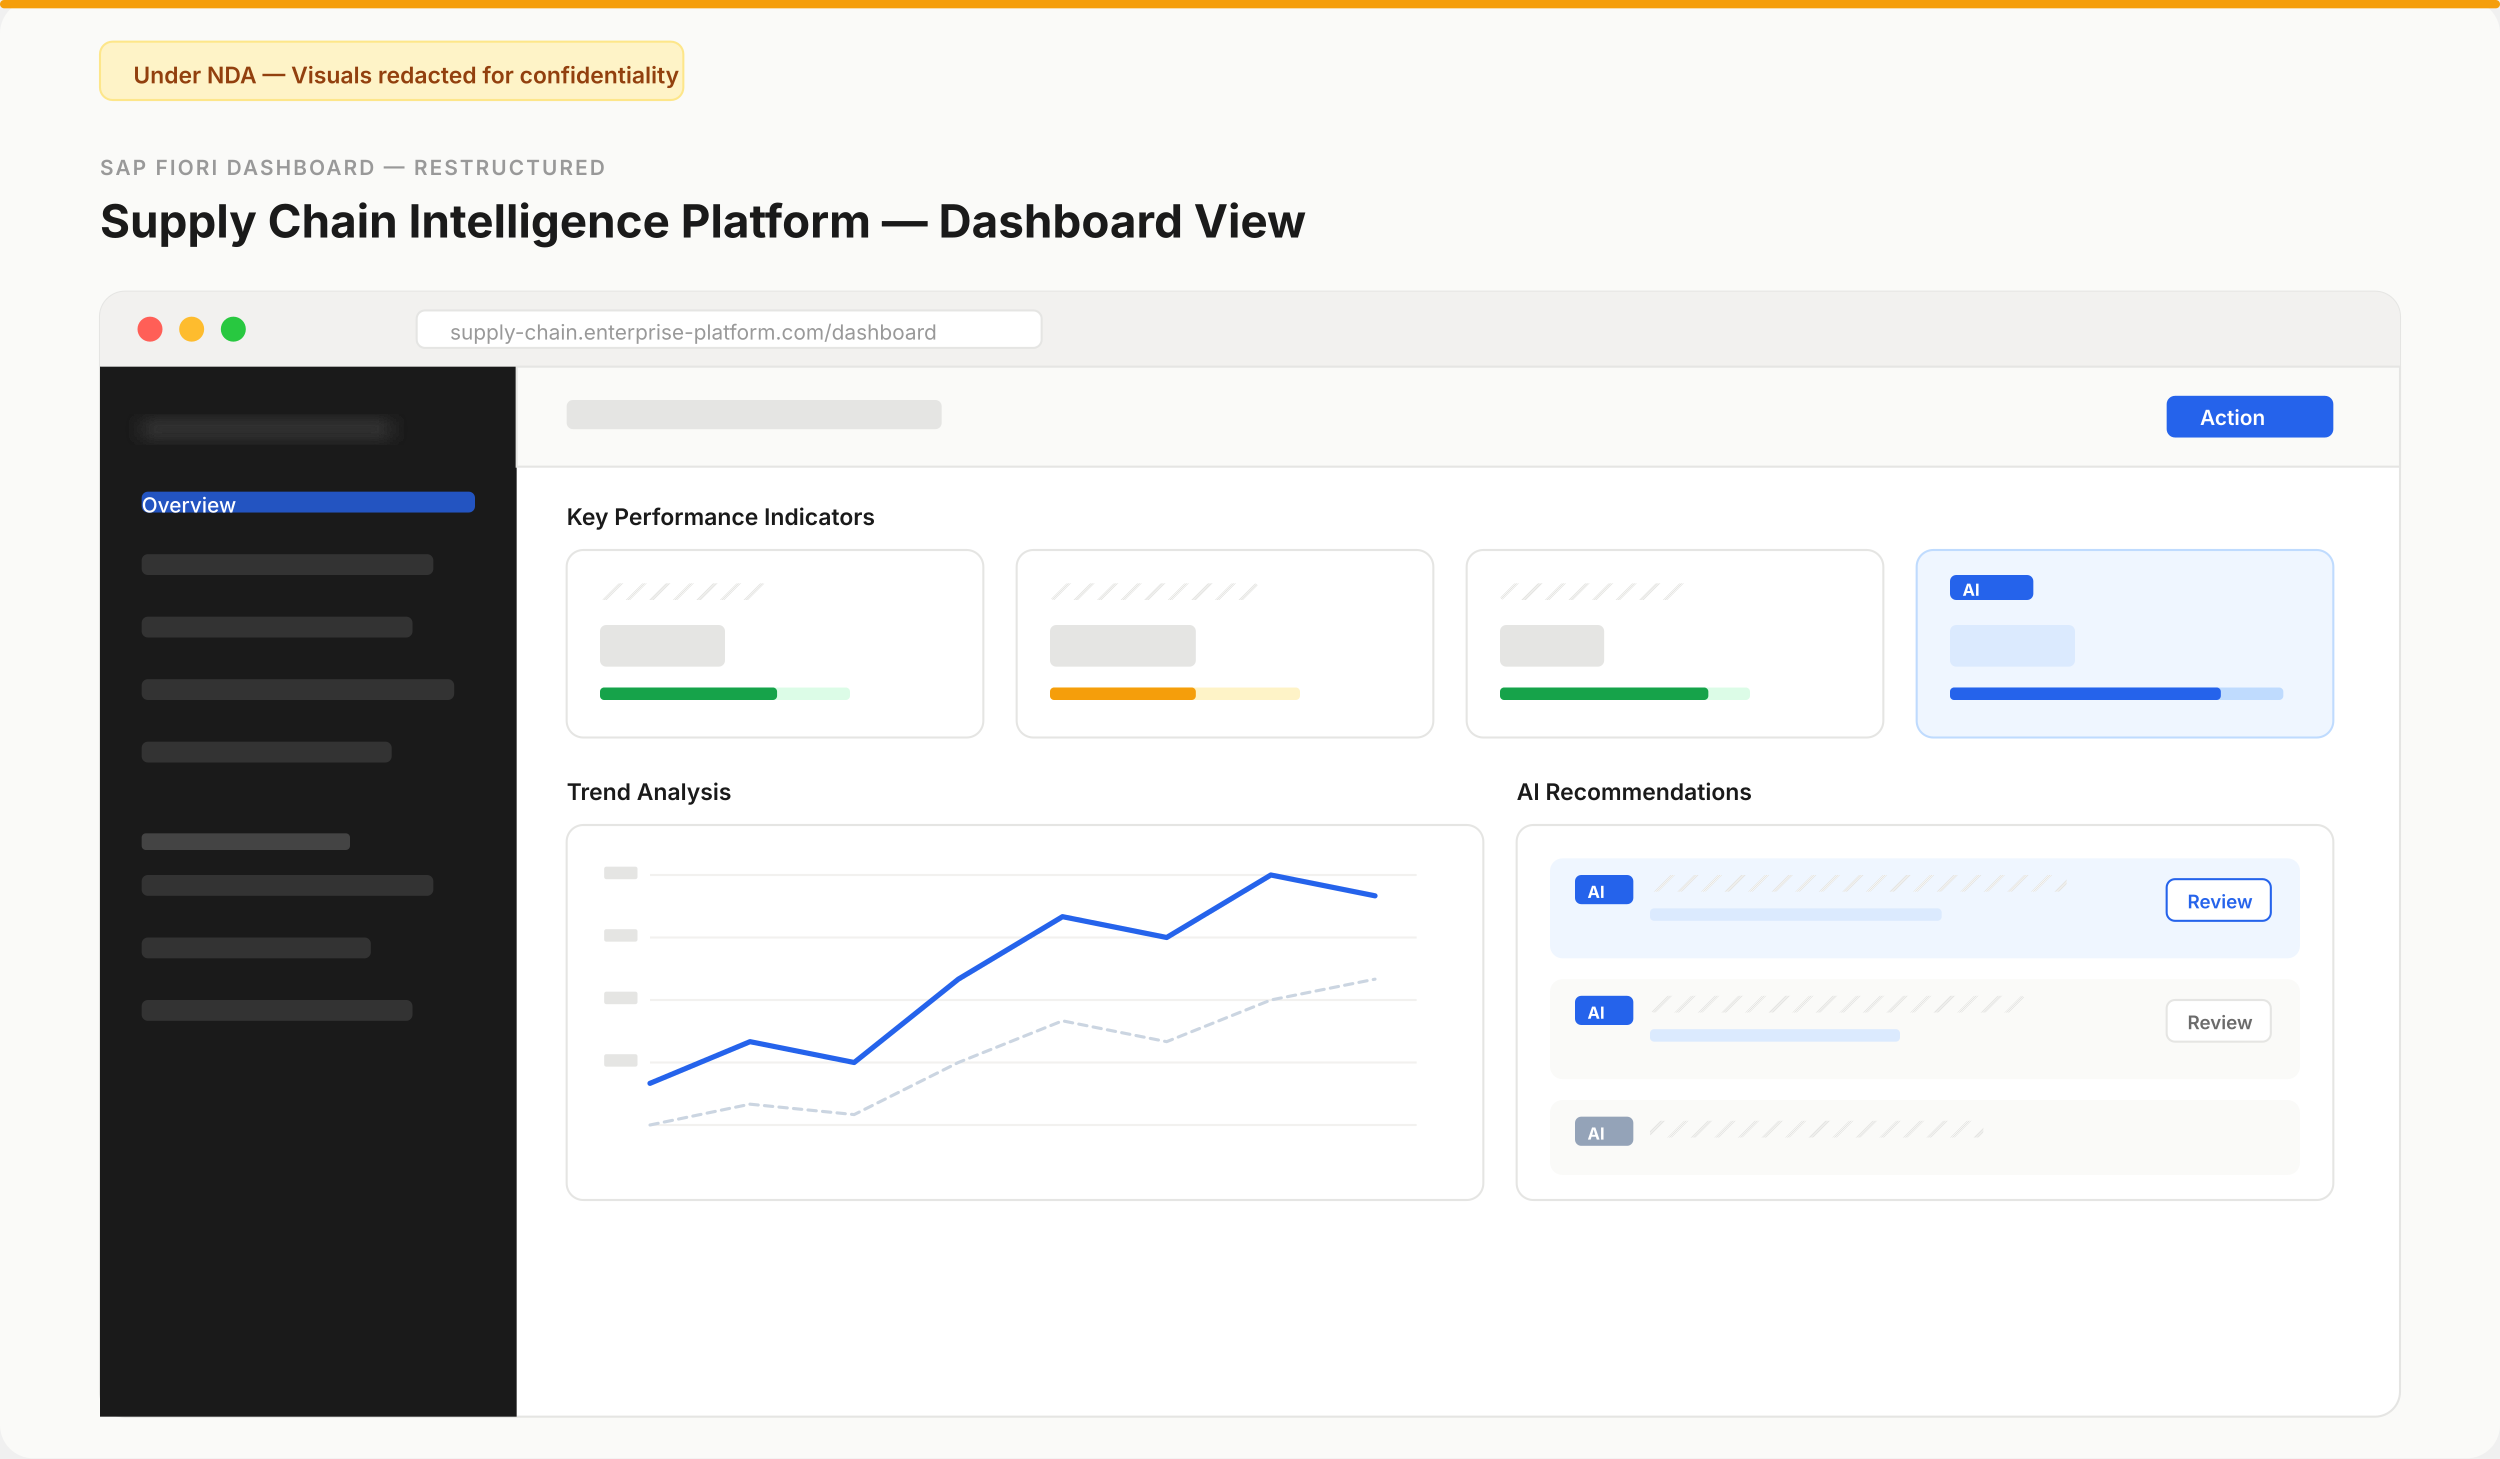
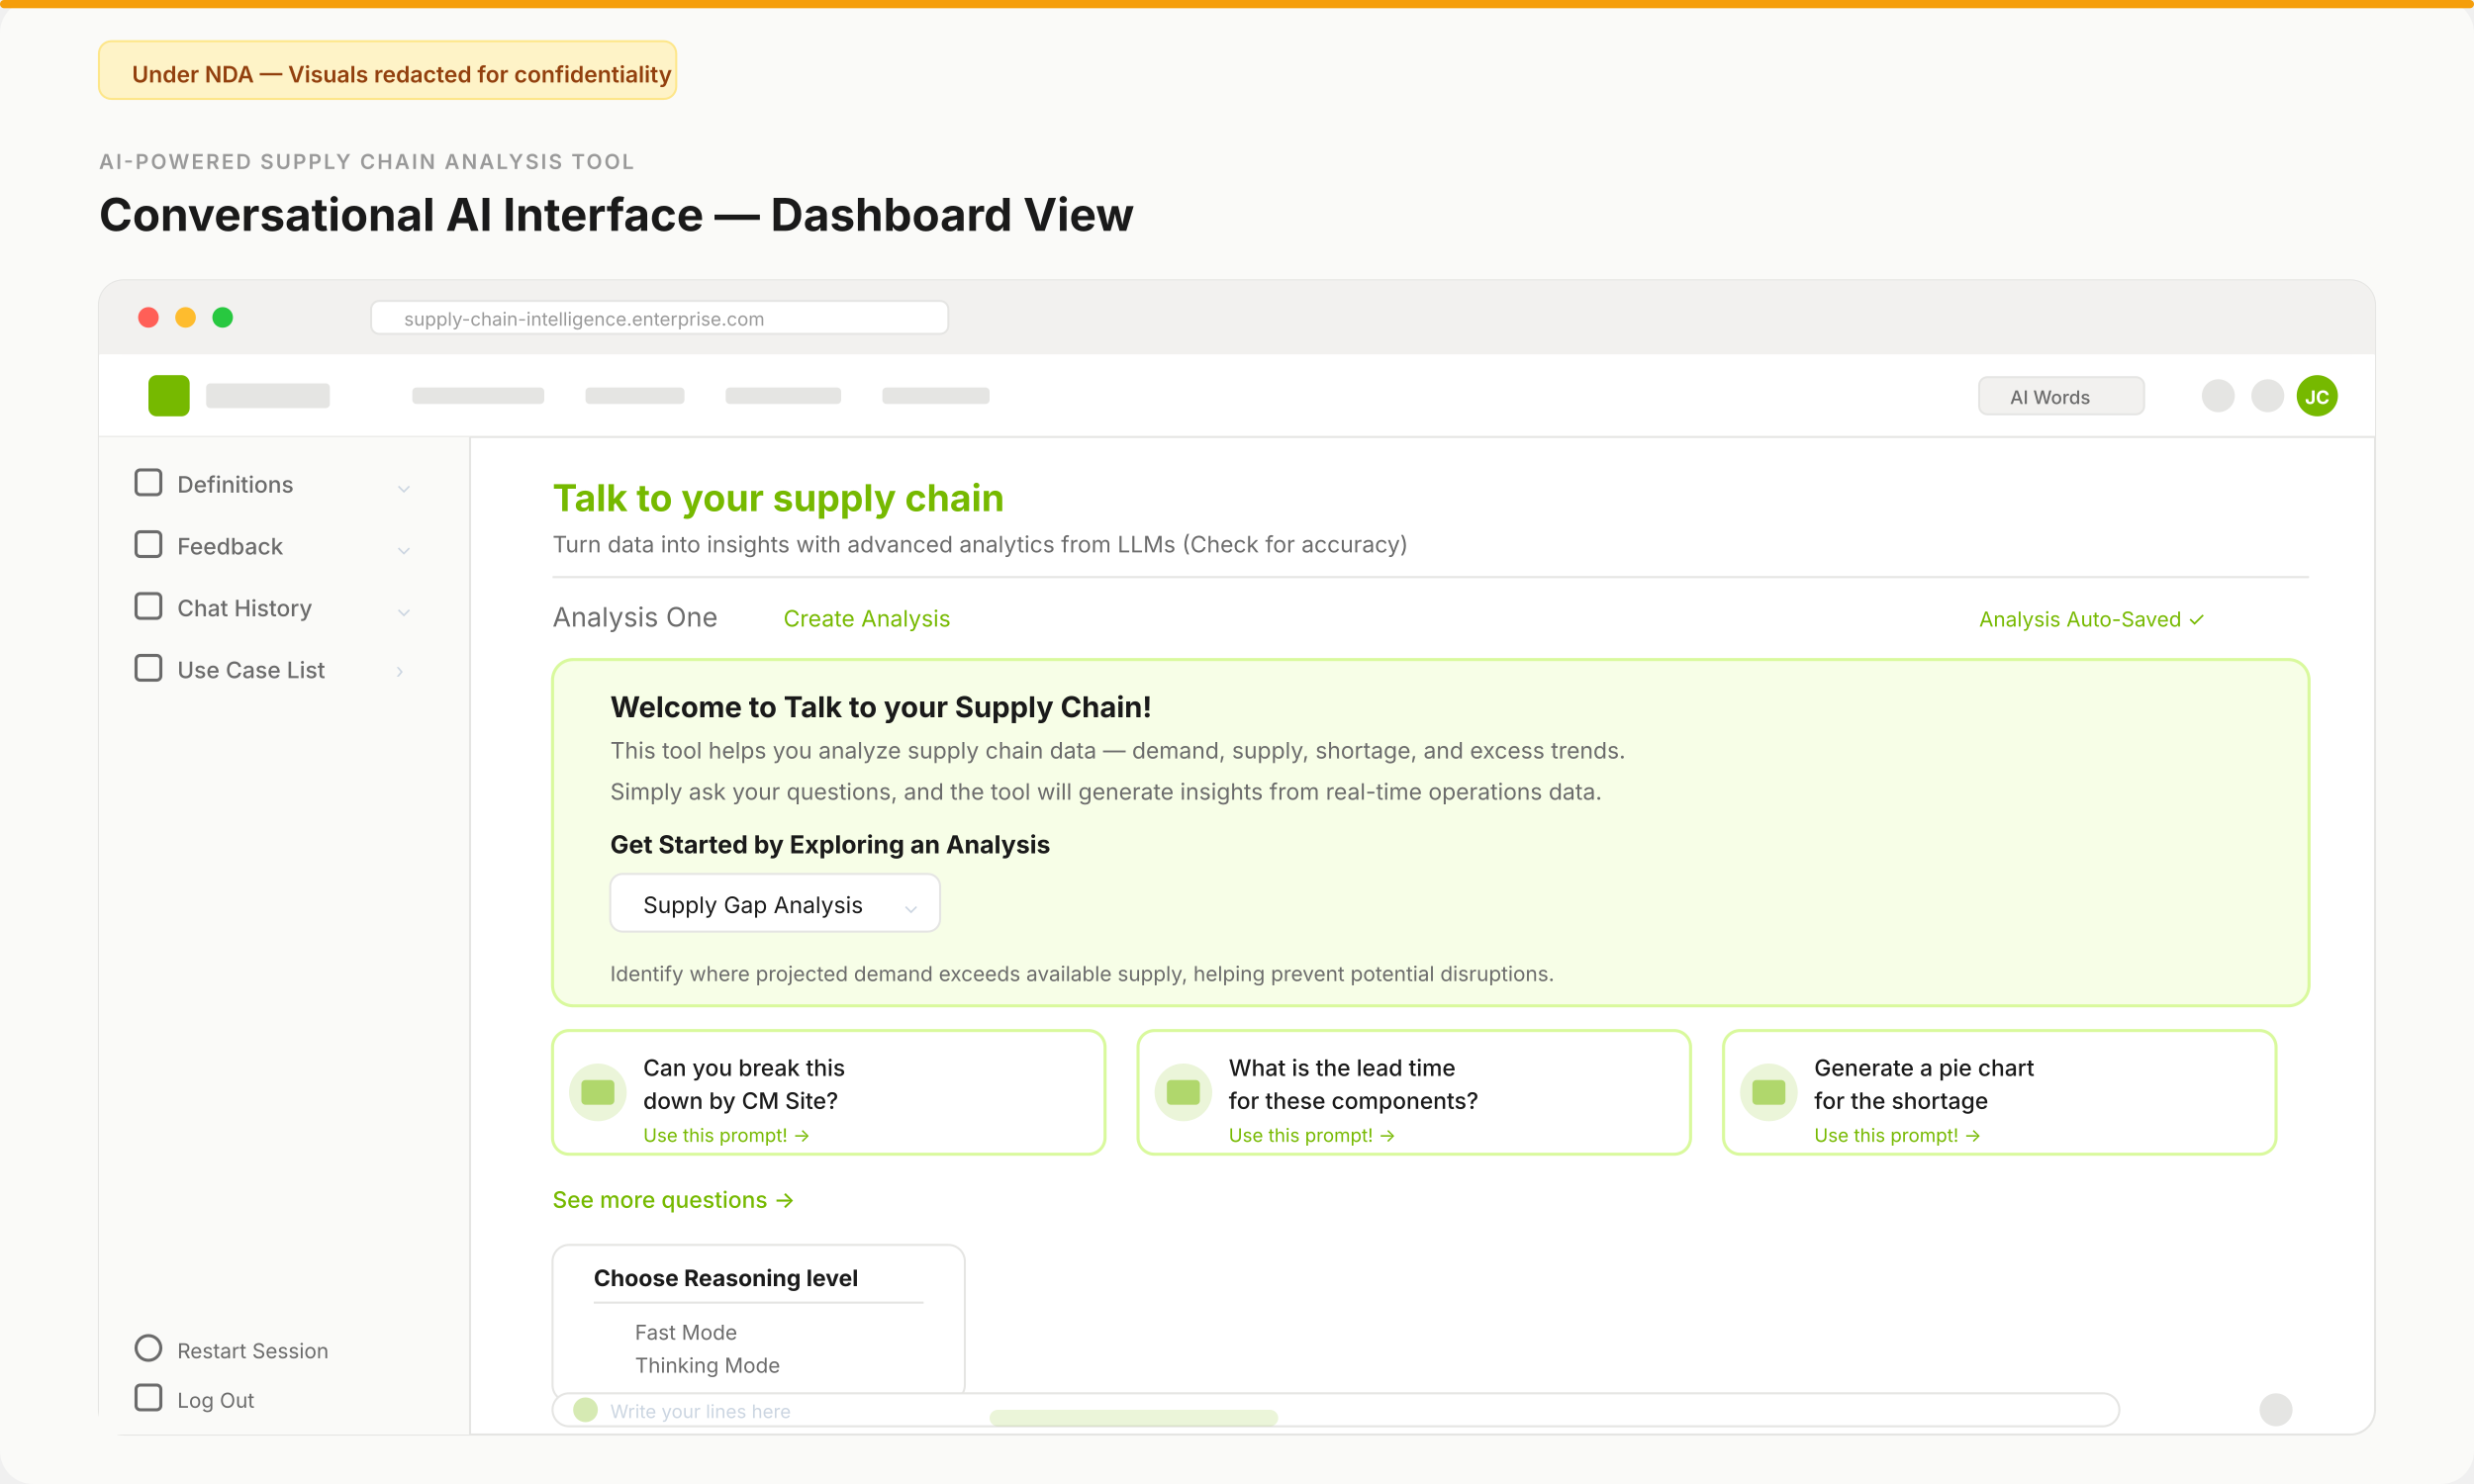
- <svg xmlns="http://www.w3.org/2000/svg" viewBox="0 0 1200 700" font-family="Inter, -apple-system, BlinkMacSystemFont, sans-serif">
+ <svg xmlns="http://www.w3.org/2000/svg" viewBox="0 0 1200 720" font-family="Inter, -apple-system, BlinkMacSystemFont, sans-serif">
  <defs>
-     <style>
-       .metric-label { font-size: 10px; fill: #999; text-transform: uppercase; letter-spacing: 1px; font-weight: 600; }
-     </style>
    <pattern id="redact" patternUnits="userSpaceOnUse" width="8" height="8" patternTransform="rotate(45)">
-       <line x1="0" y1="0" x2="0" y2="8" stroke="#E5E5E3" stroke-width="3" />
+       <line x1="0" y1="0" x2="0" y2="8" stroke="#D4D4D2" stroke-width="3" />
    </pattern>
-     <filter id="blur">
-       <feGaussianBlur stdDeviation="4" />
-     </filter>
  </defs>
-   <rect width="1200" height="700" rx="16" fill="#FAFAF8" />
+   <rect width="1200" height="720" rx="16" fill="#FAFAF8" />
  <rect x="0" y="0" width="1200" height="4" rx="2" fill="#F59E0B" />
  <rect x="48" y="20" width="280" height="28" rx="6" fill="#FEF3C7" stroke="#FDE68A" stroke-width="1" />
  <text x="64" y="40" style="font-size: 11px; font-weight: 600; fill: #92400E;">Under NDA — Visuals redacted for confidentiality</text>
-   <text x="48" y="84" class="metric-label">SAP FIORI DASHBOARD — RESTRUCTURED</text>
-   <text x="48" y="114" style="font-size: 22px; font-weight: 700; fill: #1A1A1A;">Supply Chain Intelligence Platform — Dashboard View</text>
-   <rect x="48" y="140" width="1104" height="540" rx="12" fill="white" stroke="#E5E5E3" stroke-width="1" />
-   <rect x="48" y="140" width="1104" height="36" rx="12" fill="#F2F1EF" />
-   <rect x="48" y="164" width="1104" height="12" fill="#F2F1EF" />
-   <circle cx="72" cy="158" r="6" fill="#FF5F57" />
-   <circle cx="92" cy="158" r="6" fill="#FEBC2E" />
-   <circle cx="112" cy="158" r="6" fill="#28C840" />
-   <rect x="200" y="149" width="300" height="18" rx="4" fill="white" stroke="#E5E5E3" stroke-width="1" />
-   <text x="216" y="163" style="font-size: 10px; fill: #999;">supply-chain.enterprise-platform.com/dashboard</text>
-   <rect x="48" y="176" width="200" height="504" fill="#1A1A1A" />
-   <rect x="68" y="200" width="120" height="12" rx="3" fill="#333" filter="url(#blur)" />
-   <rect x="68" y="236" width="160" height="10" rx="3" fill="#2563EB" opacity="0.8" />
-   <text x="68" y="246" style="font-size: 10px; fill: white; font-weight: 500;">Overview</text>
-   <rect x="68" y="266" width="140" height="10" rx="3" fill="#333" />
-   <rect x="68" y="296" width="130" height="10" rx="3" fill="#333" />
-   <rect x="68" y="326" width="150" height="10" rx="3" fill="#333" />
-   <rect x="68" y="356" width="120" height="10" rx="3" fill="#333" />
-   <rect x="68" y="400" width="100" height="8" rx="2" fill="#444" />
-   <rect x="68" y="420" width="140" height="10" rx="3" fill="#333" />
-   <rect x="68" y="450" width="110" height="10" rx="3" fill="#333" />
-   <rect x="68" y="480" width="130" height="10" rx="3" fill="#333" />
-   <rect x="248" y="176" width="904" height="48" fill="#FAFAF8" stroke="#E5E5E3" stroke-width="0 0 1 0" />
-   <rect x="272" y="192" width="180" height="14" rx="3" fill="#E5E5E3" />
-   <rect x="1040" y="190" width="80" height="20" rx="4" fill="#2563EB" />
-   <text x="1056" y="204" style="font-size: 10px; fill: white; font-weight: 600;">Action</text>
-   <text x="272" y="252" style="font-size: 11px; font-weight: 600; fill: #1A1A1A;">Key Performance Indicators</text>
-   <rect x="272" y="264" width="200" height="90" rx="8" fill="white" stroke="#E5E5E3" stroke-width="1" />
-   <rect x="288" y="280" width="80" height="8" rx="2" fill="url(#redact)" />
-   <rect x="288" y="300" width="60" height="20" rx="3" fill="#E5E5E3" />
-   <rect x="288" y="330" width="120" height="6" rx="2" fill="#DCFCE7" />
-   <rect x="288" y="330" width="85" height="6" rx="2" fill="#16A34A" />
-   <rect x="488" y="264" width="200" height="90" rx="8" fill="white" stroke="#E5E5E3" stroke-width="1" />
-   <rect x="504" y="280" width="100" height="8" rx="2" fill="url(#redact)" />
-   <rect x="504" y="300" width="70" height="20" rx="3" fill="#E5E5E3" />
-   <rect x="504" y="330" width="120" height="6" rx="2" fill="#FEF3C7" />
-   <rect x="504" y="330" width="70" height="6" rx="2" fill="#F59E0B" />
-   <rect x="704" y="264" width="200" height="90" rx="8" fill="white" stroke="#E5E5E3" stroke-width="1" />
-   <rect x="720" y="280" width="90" height="8" rx="2" fill="url(#redact)" />
-   <rect x="720" y="300" width="50" height="20" rx="3" fill="#E5E5E3" />
-   <rect x="720" y="330" width="120" height="6" rx="2" fill="#DCFCE7" />
-   <rect x="720" y="330" width="100" height="6" rx="2" fill="#16A34A" />
-   <rect x="920" y="264" width="200" height="90" rx="8" fill="#EFF6FF" stroke="#BFDBFE" stroke-width="1" />
-   <rect x="936" y="276" width="40" height="12" rx="3" fill="#2563EB" />
-   <text x="942" y="286" style="font-size: 8px; fill: white; font-weight: 700;">AI</text>
-   <rect x="936" y="300" width="60" height="20" rx="3" fill="#DBEAFE" />
-   <rect x="936" y="330" width="160" height="6" rx="2" fill="#BFDBFE" />
-   <rect x="936" y="330" width="130" height="6" rx="2" fill="#2563EB" />
-   <text x="272" y="384" style="font-size: 11px; font-weight: 600; fill: #1A1A1A;">Trend Analysis</text>
-   <rect x="272" y="396" width="440" height="180" rx="8" fill="white" stroke="#E5E5E3" stroke-width="1" />
-   <line x1="312" y1="420" x2="680" y2="420" stroke="#F2F1EF" stroke-width="1" />
-   <line x1="312" y1="450" x2="680" y2="450" stroke="#F2F1EF" stroke-width="1" />
-   <line x1="312" y1="480" x2="680" y2="480" stroke="#F2F1EF" stroke-width="1" />
-   <line x1="312" y1="510" x2="680" y2="510" stroke="#F2F1EF" stroke-width="1" />
-   <line x1="312" y1="540" x2="680" y2="540" stroke="#F2F1EF" stroke-width="1" />
-   <polyline points="312,520 360,500 410,510 460,470 510,440 560,450 610,420 660,430" fill="none" stroke="#2563EB" stroke-width="2.5" stroke-linecap="round" stroke-linejoin="round" />
-   <polyline points="312,540 360,530 410,535 460,510 510,490 560,500 610,480 660,470" fill="none" stroke="#CBD5E1" stroke-width="1.5" stroke-dasharray="4,3" stroke-linecap="round" stroke-linejoin="round" />
-   <rect x="290" y="416" width="16" height="6" rx="1" fill="#E5E5E3" />
-   <rect x="290" y="446" width="16" height="6" rx="1" fill="#E5E5E3" />
-   <rect x="290" y="476" width="16" height="6" rx="1" fill="#E5E5E3" />
-   <rect x="290" y="506" width="16" height="6" rx="1" fill="#E5E5E3" />
-   <text x="728" y="384" style="font-size: 11px; font-weight: 600; fill: #1A1A1A;">AI Recommendations</text>
-   <rect x="728" y="396" width="392" height="180" rx="8" fill="white" stroke="#E5E5E3" stroke-width="1" />
-   <rect x="744" y="412" width="360" height="48" rx="6" fill="#EFF6FF" />
-   <rect x="756" y="420" width="28" height="14" rx="3" fill="#2563EB" />
-   <text x="762" y="431" style="font-size: 8px; fill: white; font-weight: 700;">AI</text>
-   <rect x="792" y="420" width="200" height="8" rx="2" fill="url(#redact)" />
-   <rect x="792" y="436" width="140" height="6" rx="2" fill="#DBEAFE" />
-   <rect x="1040" y="422" width="50" height="20" rx="4" fill="white" stroke="#2563EB" stroke-width="1" />
-   <text x="1050" y="436" style="font-size: 9px; fill: #2563EB; font-weight: 600;">Review</text>
-   <rect x="744" y="470" width="360" height="48" rx="6" fill="#FAFAF8" />
-   <rect x="756" y="478" width="28" height="14" rx="3" fill="#2563EB" />
-   <text x="762" y="489" style="font-size: 8px; fill: white; font-weight: 700;">AI</text>
-   <rect x="792" y="478" width="180" height="8" rx="2" fill="url(#redact)" />
-   <rect x="792" y="494" width="120" height="6" rx="2" fill="#DBEAFE" />
-   <rect x="1040" y="480" width="50" height="20" rx="4" fill="white" stroke="#E5E5E3" stroke-width="1" />
-   <text x="1050" y="494" style="font-size: 9px; fill: #6B6B6B; font-weight: 600;">Review</text>
-   <rect x="744" y="528" width="360" height="36" rx="6" fill="#FAFAF8" />
-   <rect x="756" y="536" width="28" height="14" rx="3" fill="#94A3B8" />
-   <text x="762" y="547" style="font-size: 8px; fill: white; font-weight: 700;">AI</text>
-   <rect x="792" y="538" width="160" height="8" rx="2" fill="url(#redact)" />
-   <rect x="48" y="682" width="1104" height="0" rx="0" fill="none" />
+   <text x="48" y="82" style="font-size: 10px; fill: #999; text-transform: uppercase; letter-spacing: 1px; font-weight: 600;">AI-POWERED SUPPLY CHAIN ANALYSIS TOOL</text>
+   <text x="48" y="112" style="font-size: 22px; font-weight: 700; fill: #1A1A1A;">Conversational AI Interface — Dashboard View</text>
+   <rect x="48" y="136" width="1104" height="560" rx="12" fill="white" stroke="#E5E5E3" stroke-width="1" />
+   <rect x="48" y="136" width="1104" height="36" rx="12" fill="#F2F1EF" />
+   <rect x="48" y="160" width="1104" height="12" fill="#F2F1EF" />
+   <circle cx="72" cy="154" r="5" fill="#FF5F57" />
+   <circle cx="90" cy="154" r="5" fill="#FEBC2E" />
+   <circle cx="108" cy="154" r="5" fill="#28C840" />
+   <rect x="180" y="146" width="280" height="16" rx="4" fill="white" stroke="#E5E5E3" stroke-width="1" />
+   <text x="196" y="158" style="font-size: 9px; fill: #999;">supply-chain-intelligence.enterprise.com</text>
+   <rect x="48" y="172" width="1104" height="40" fill="white" />
+   <line x1="48" y1="212" x2="1152" y2="212" stroke="#E5E5E3" stroke-width="1" />
+   <rect x="72" y="182" width="20" height="20" rx="4" fill="#76B900" />
+   <rect x="100" y="186" width="60" height="12" rx="2" fill="#E5E5E3" />
+   <rect x="200" y="188" width="64" height="8" rx="2" fill="#E5E5E3" />
+   <rect x="284" y="188" width="48" height="8" rx="2" fill="#E5E5E3" />
+   <rect x="352" y="188" width="56" height="8" rx="2" fill="#E5E5E3" />
+   <rect x="428" y="188" width="52" height="8" rx="2" fill="#E5E5E3" />
+   <rect x="960" y="183" width="80" height="18" rx="4" fill="#F2F1EF" stroke="#E5E5E3" stroke-width="1" />
+   <text x="975" y="196" style="font-size: 9px; fill: #6B6B6B; font-weight: 500;">AI Words</text>
+   <circle cx="1076" cy="192" r="8" fill="#E5E5E3" />
+   <circle cx="1100" cy="192" r="8" fill="#E5E5E3" />
+   <circle cx="1124" cy="192" r="10" fill="#76B900" />
+   <text x="1124" y="196" text-anchor="middle" style="font-size: 9px; font-weight: 700; fill: white;">JC</text>
+   <rect x="48" y="212" width="180" height="484" fill="#FAFAF8" />
+   <line x1="228" y1="212" x2="228" y2="696" stroke="#E5E5E3" stroke-width="1" />
+   <rect x="66" y="228" width="12" height="12" rx="2" fill="none" stroke="#6B6B6B" stroke-width="1.5" />
+   <text x="86" y="239" style="font-size: 11px; fill: #6B6B6B; font-weight: 500;">Definitions</text>
+   <text x="192" y="239" style="font-size: 10px; fill: #CBD5E1;">⌄</text>
+   <rect x="66" y="258" width="12" height="12" rx="2" fill="none" stroke="#6B6B6B" stroke-width="1.5" />
+   <text x="86" y="269" style="font-size: 11px; fill: #6B6B6B; font-weight: 500;">Feedback</text>
+   <text x="192" y="269" style="font-size: 10px; fill: #CBD5E1;">⌄</text>
+   <rect x="66" y="288" width="12" height="12" rx="2" fill="none" stroke="#6B6B6B" stroke-width="1.5" />
+   <text x="86" y="299" style="font-size: 11px; fill: #6B6B6B; font-weight: 500;">Chat History</text>
+   <text x="192" y="299" style="font-size: 10px; fill: #CBD5E1;">⌄</text>
+   <rect x="66" y="318" width="12" height="12" rx="2" fill="none" stroke="#6B6B6B" stroke-width="1.5" />
+   <text x="86" y="329" style="font-size: 11px; fill: #6B6B6B; font-weight: 500;">Use Case List</text>
+   <text x="192" y="329" style="font-size: 10px; fill: #CBD5E1;">›</text>
+   <rect x="66" y="648" width="12" height="12" rx="6" fill="none" stroke="#6B6B6B" stroke-width="1.5" />
+   <text x="86" y="659" style="font-size: 10px; fill: #6B6B6B;">Restart Session</text>
+   <rect x="66" y="672" width="12" height="12" rx="2" fill="none" stroke="#6B6B6B" stroke-width="1.5" />
+   <text x="86" y="683" style="font-size: 10px; fill: #6B6B6B;">Log Out</text>
+   <text x="268" y="248" style="font-size: 18px; font-weight: 700; fill: #76B900;">Talk to your supply chain</text>
+   <text x="268" y="268" style="font-size: 11px; fill: #6B6B6B;">Turn data into insights with advanced analytics from LLMs (Check for accuracy)</text>
+   <line x1="268" y1="280" x2="1120" y2="280" stroke="#E5E5E3" stroke-width="1" />
+   <text x="268" y="304" style="font-size: 13px; fill: #6B6B6B;">Analysis One</text>
+   <text x="380" y="304" style="font-size: 11px; fill: #76B900;">Create Analysis</text>
+   <text x="960" y="304" style="font-size: 10px; fill: #76B900;">Analysis Auto-Saved ✓</text>
+   <rect x="268" y="320" width="852" height="168" rx="10" fill="#F7FEE7" stroke="#D9F99D" stroke-width="1.5" />
+   <text x="296" y="348" style="font-size: 14px; font-weight: 700; fill: #1A1A1A;">Welcome to Talk to your Supply Chain!</text>
+   <text x="296" y="368" style="font-size: 11px; fill: #6B6B6B;">This tool helps you analyze supply chain data — demand, supply, shortage, and excess trends.</text>
+   <text x="296" y="388" style="font-size: 11px; fill: #6B6B6B;">Simply ask your questions, and the tool will generate insights from real-time operations data.</text>
+   <text x="296" y="414" style="font-size: 12px; font-weight: 700; fill: #1A1A1A;">Get Started by Exploring an Analysis</text>
+   <rect x="296" y="424" width="160" height="28" rx="6" fill="white" stroke="#E5E5E3" stroke-width="1" />
+   <text x="312" y="443" style="font-size: 11px; fill: #1A1A1A;">Supply Gap Analysis</text>
+   <text x="438" y="443" style="font-size: 10px; fill: #CBD5E1;">⌄</text>
+   <text x="296" y="476" style="font-size: 10px; fill: #6B6B6B;">Identify where projected demand exceeds available supply, helping prevent potential disruptions.</text>
+   <rect x="268" y="500" width="268" height="60" rx="8" fill="white" stroke="#D9F99D" stroke-width="1.5" />
+   <circle cx="290" cy="530" r="14" fill="#76B900" opacity="0.15" />
+   <rect x="282" y="524" width="16" height="12" rx="2" fill="#76B900" opacity="0.5" />
+   <text x="312" y="522" style="font-size: 11px; font-weight: 500; fill: #1A1A1A;">Can you break this</text>
+   <text x="312" y="538" style="font-size: 11px; font-weight: 500; fill: #1A1A1A;">down by CM Site?</text>
+   <text x="312" y="554" style="font-size: 9px; fill: #76B900;">Use this prompt! →</text>
+   <rect x="552" y="500" width="268" height="60" rx="8" fill="white" stroke="#D9F99D" stroke-width="1.5" />
+   <circle cx="574" cy="530" r="14" fill="#76B900" opacity="0.15" />
+   <rect x="566" y="524" width="16" height="12" rx="2" fill="#76B900" opacity="0.5" />
+   <text x="596" y="522" style="font-size: 11px; font-weight: 500; fill: #1A1A1A;">What is the lead time</text>
+   <text x="596" y="538" style="font-size: 11px; font-weight: 500; fill: #1A1A1A;">for these components?</text>
+   <text x="596" y="554" style="font-size: 9px; fill: #76B900;">Use this prompt! →</text>
+   <rect x="836" y="500" width="268" height="60" rx="8" fill="white" stroke="#D9F99D" stroke-width="1.5" />
+   <circle cx="858" cy="530" r="14" fill="#76B900" opacity="0.15" />
+   <rect x="850" y="524" width="16" height="12" rx="2" fill="#76B900" opacity="0.5" />
+   <text x="880" y="522" style="font-size: 11px; font-weight: 500; fill: #1A1A1A;">Generate a pie chart</text>
+   <text x="880" y="538" style="font-size: 11px; font-weight: 500; fill: #1A1A1A;">for the shortage</text>
+   <text x="880" y="554" style="font-size: 9px; fill: #76B900;">Use this prompt! →</text>
+   <text x="268" y="586" style="font-size: 11px; fill: #76B900; font-weight: 500;">See more questions →</text>
+   <rect x="268" y="604" width="200" height="76" rx="8" fill="white" stroke="#E5E5E3" stroke-width="1" />
+   <text x="288" y="624" style="font-size: 11px; font-weight: 700; fill: #1A1A1A;">Choose Reasoning level</text>
+   <line x1="288" y1="632" x2="448" y2="632" stroke="#E5E5E3" stroke-width="1" />
+   <text x="308" y="650" style="font-size: 10px; fill: #6B6B6B;">Fast Mode</text>
+   <text x="308" y="666" style="font-size: 10px; fill: #6B6B6B;">Thinking Mode</text>
+   <rect x="268" y="684" width="852" height="8" fill="white" />
+   <rect x="268" y="676" width="760" height="16" rx="8" fill="white" stroke="#E5E5E3" stroke-width="1" />
+   <circle cx="284" cy="684" r="6" fill="#76B900" opacity="0.3" />
+   <text x="296" y="688" style="font-size: 9px; fill: #CBD5E1;">Write your lines here</text>
+   <circle cx="1104" cy="684" r="8" fill="#E5E5E3" />
+   <rect x="480" y="684" width="140" height="8" rx="4" fill="#76B900" opacity="0.15" />
</svg>
